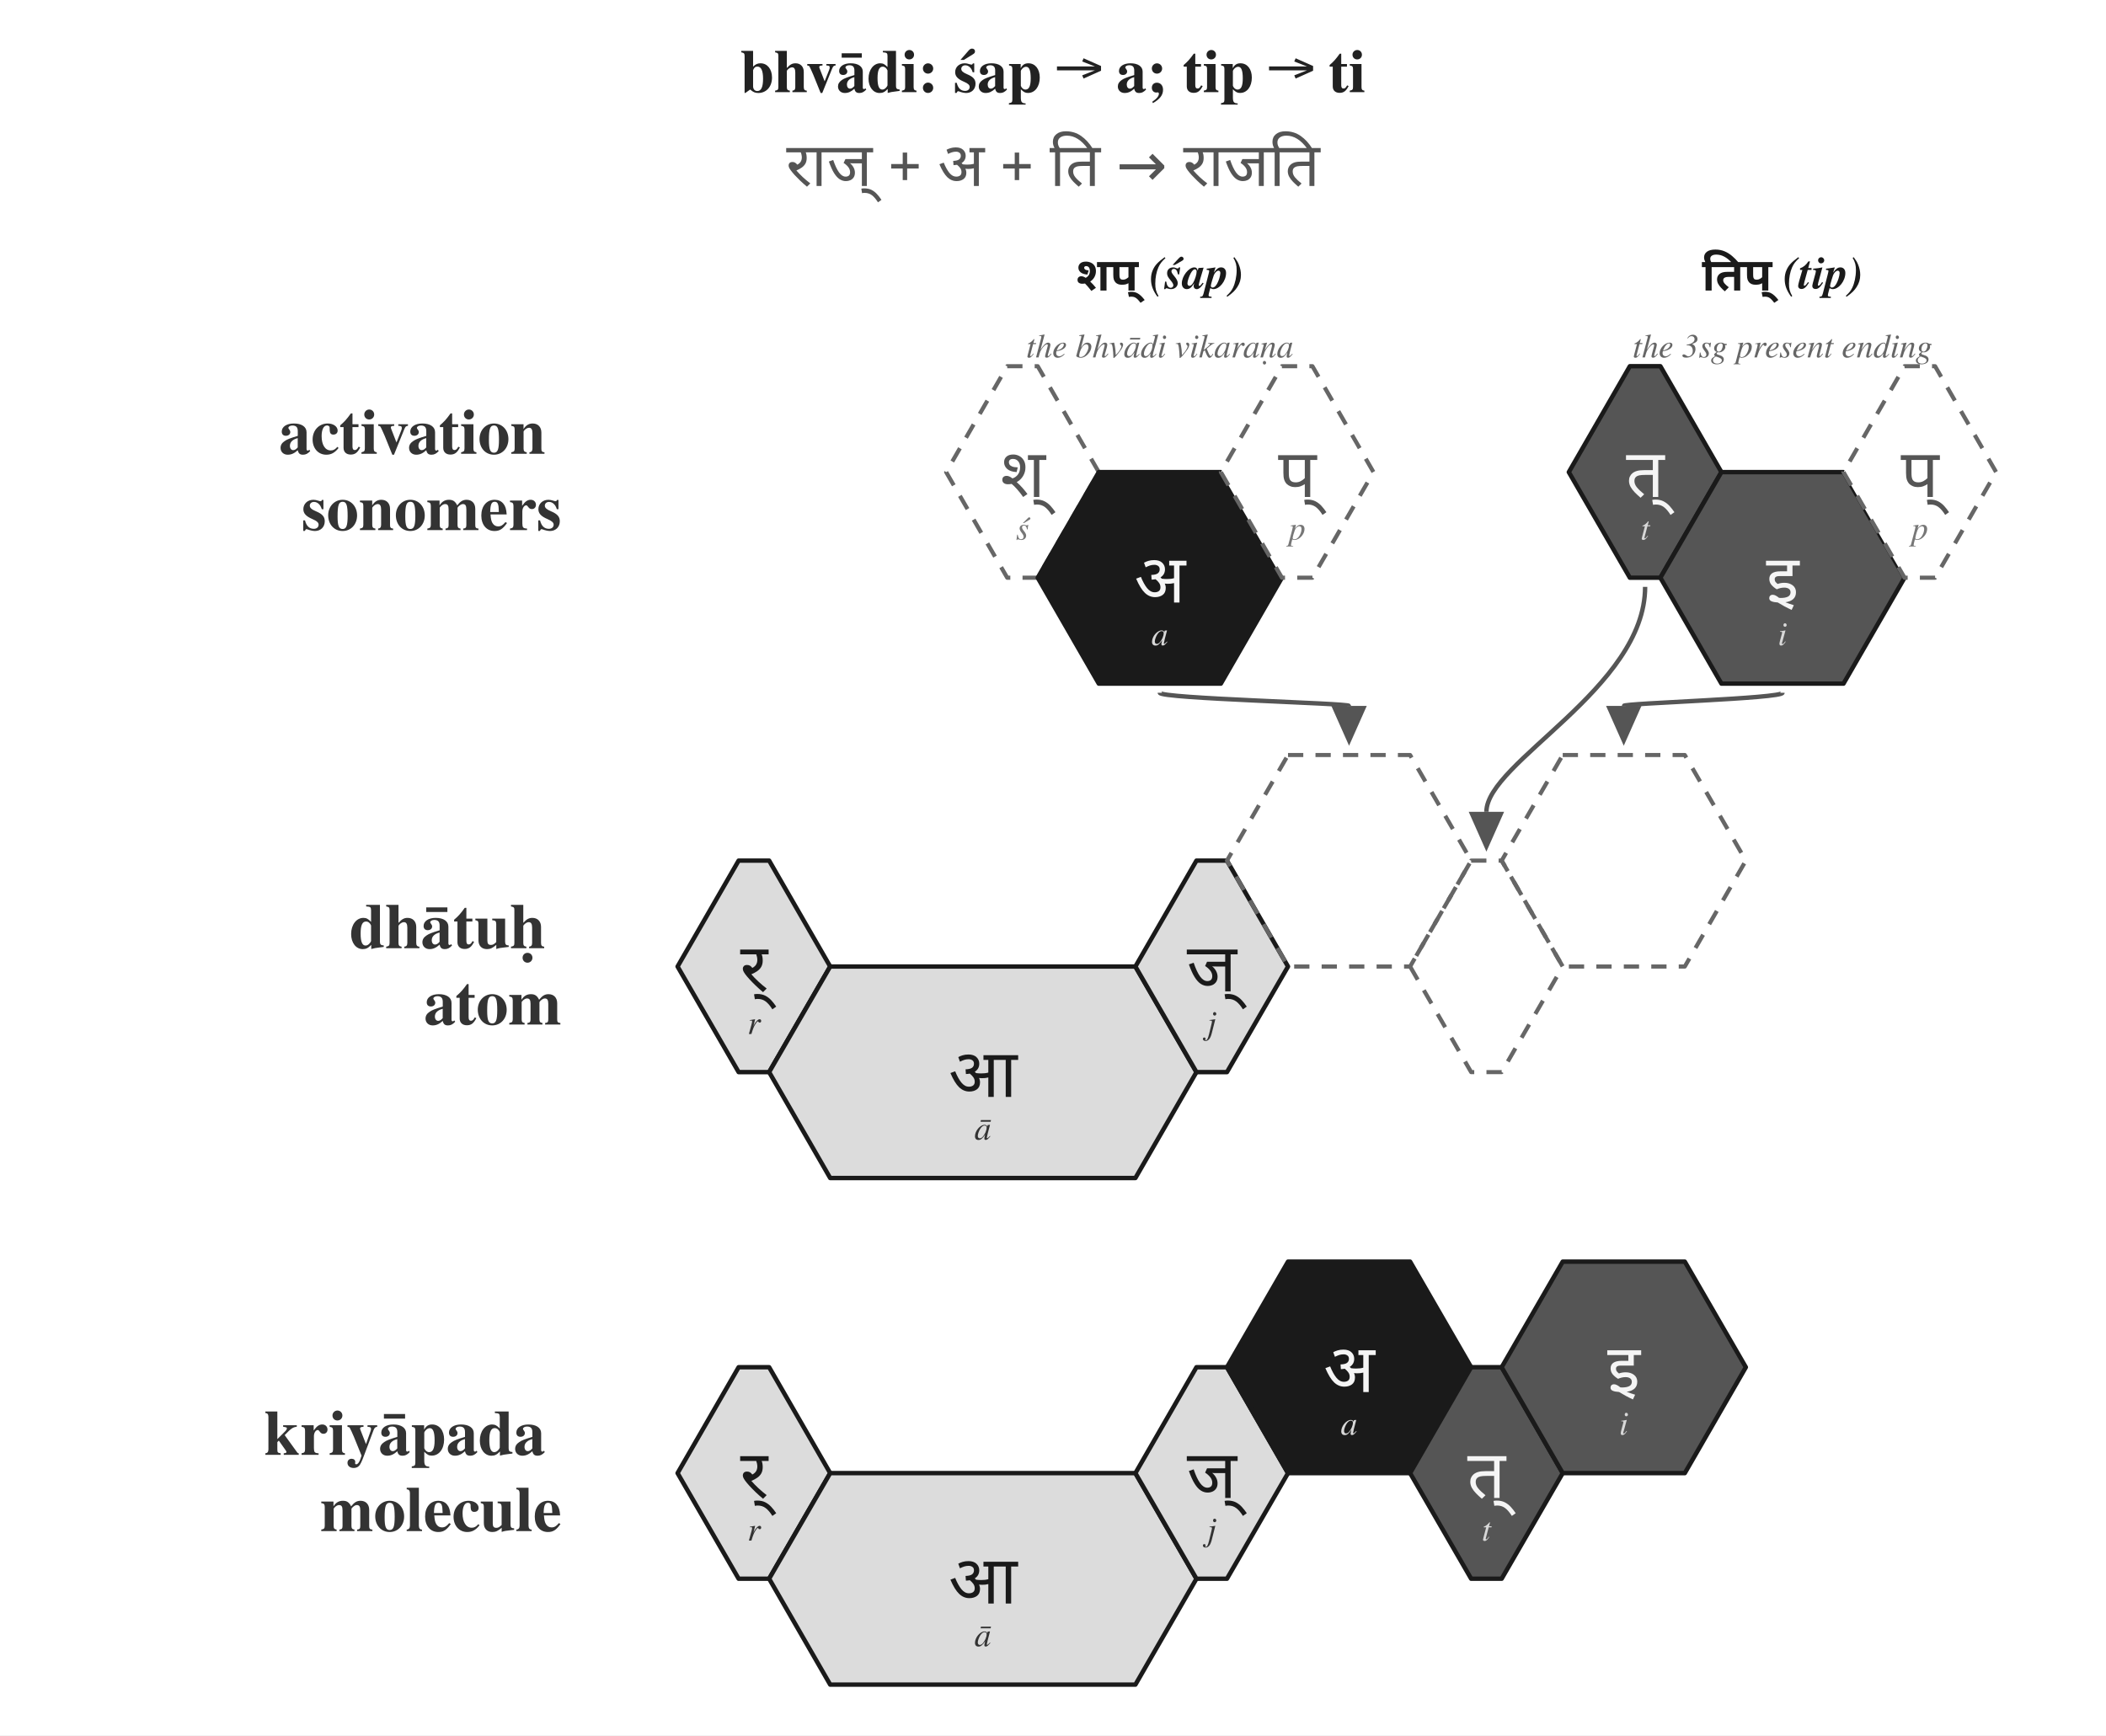
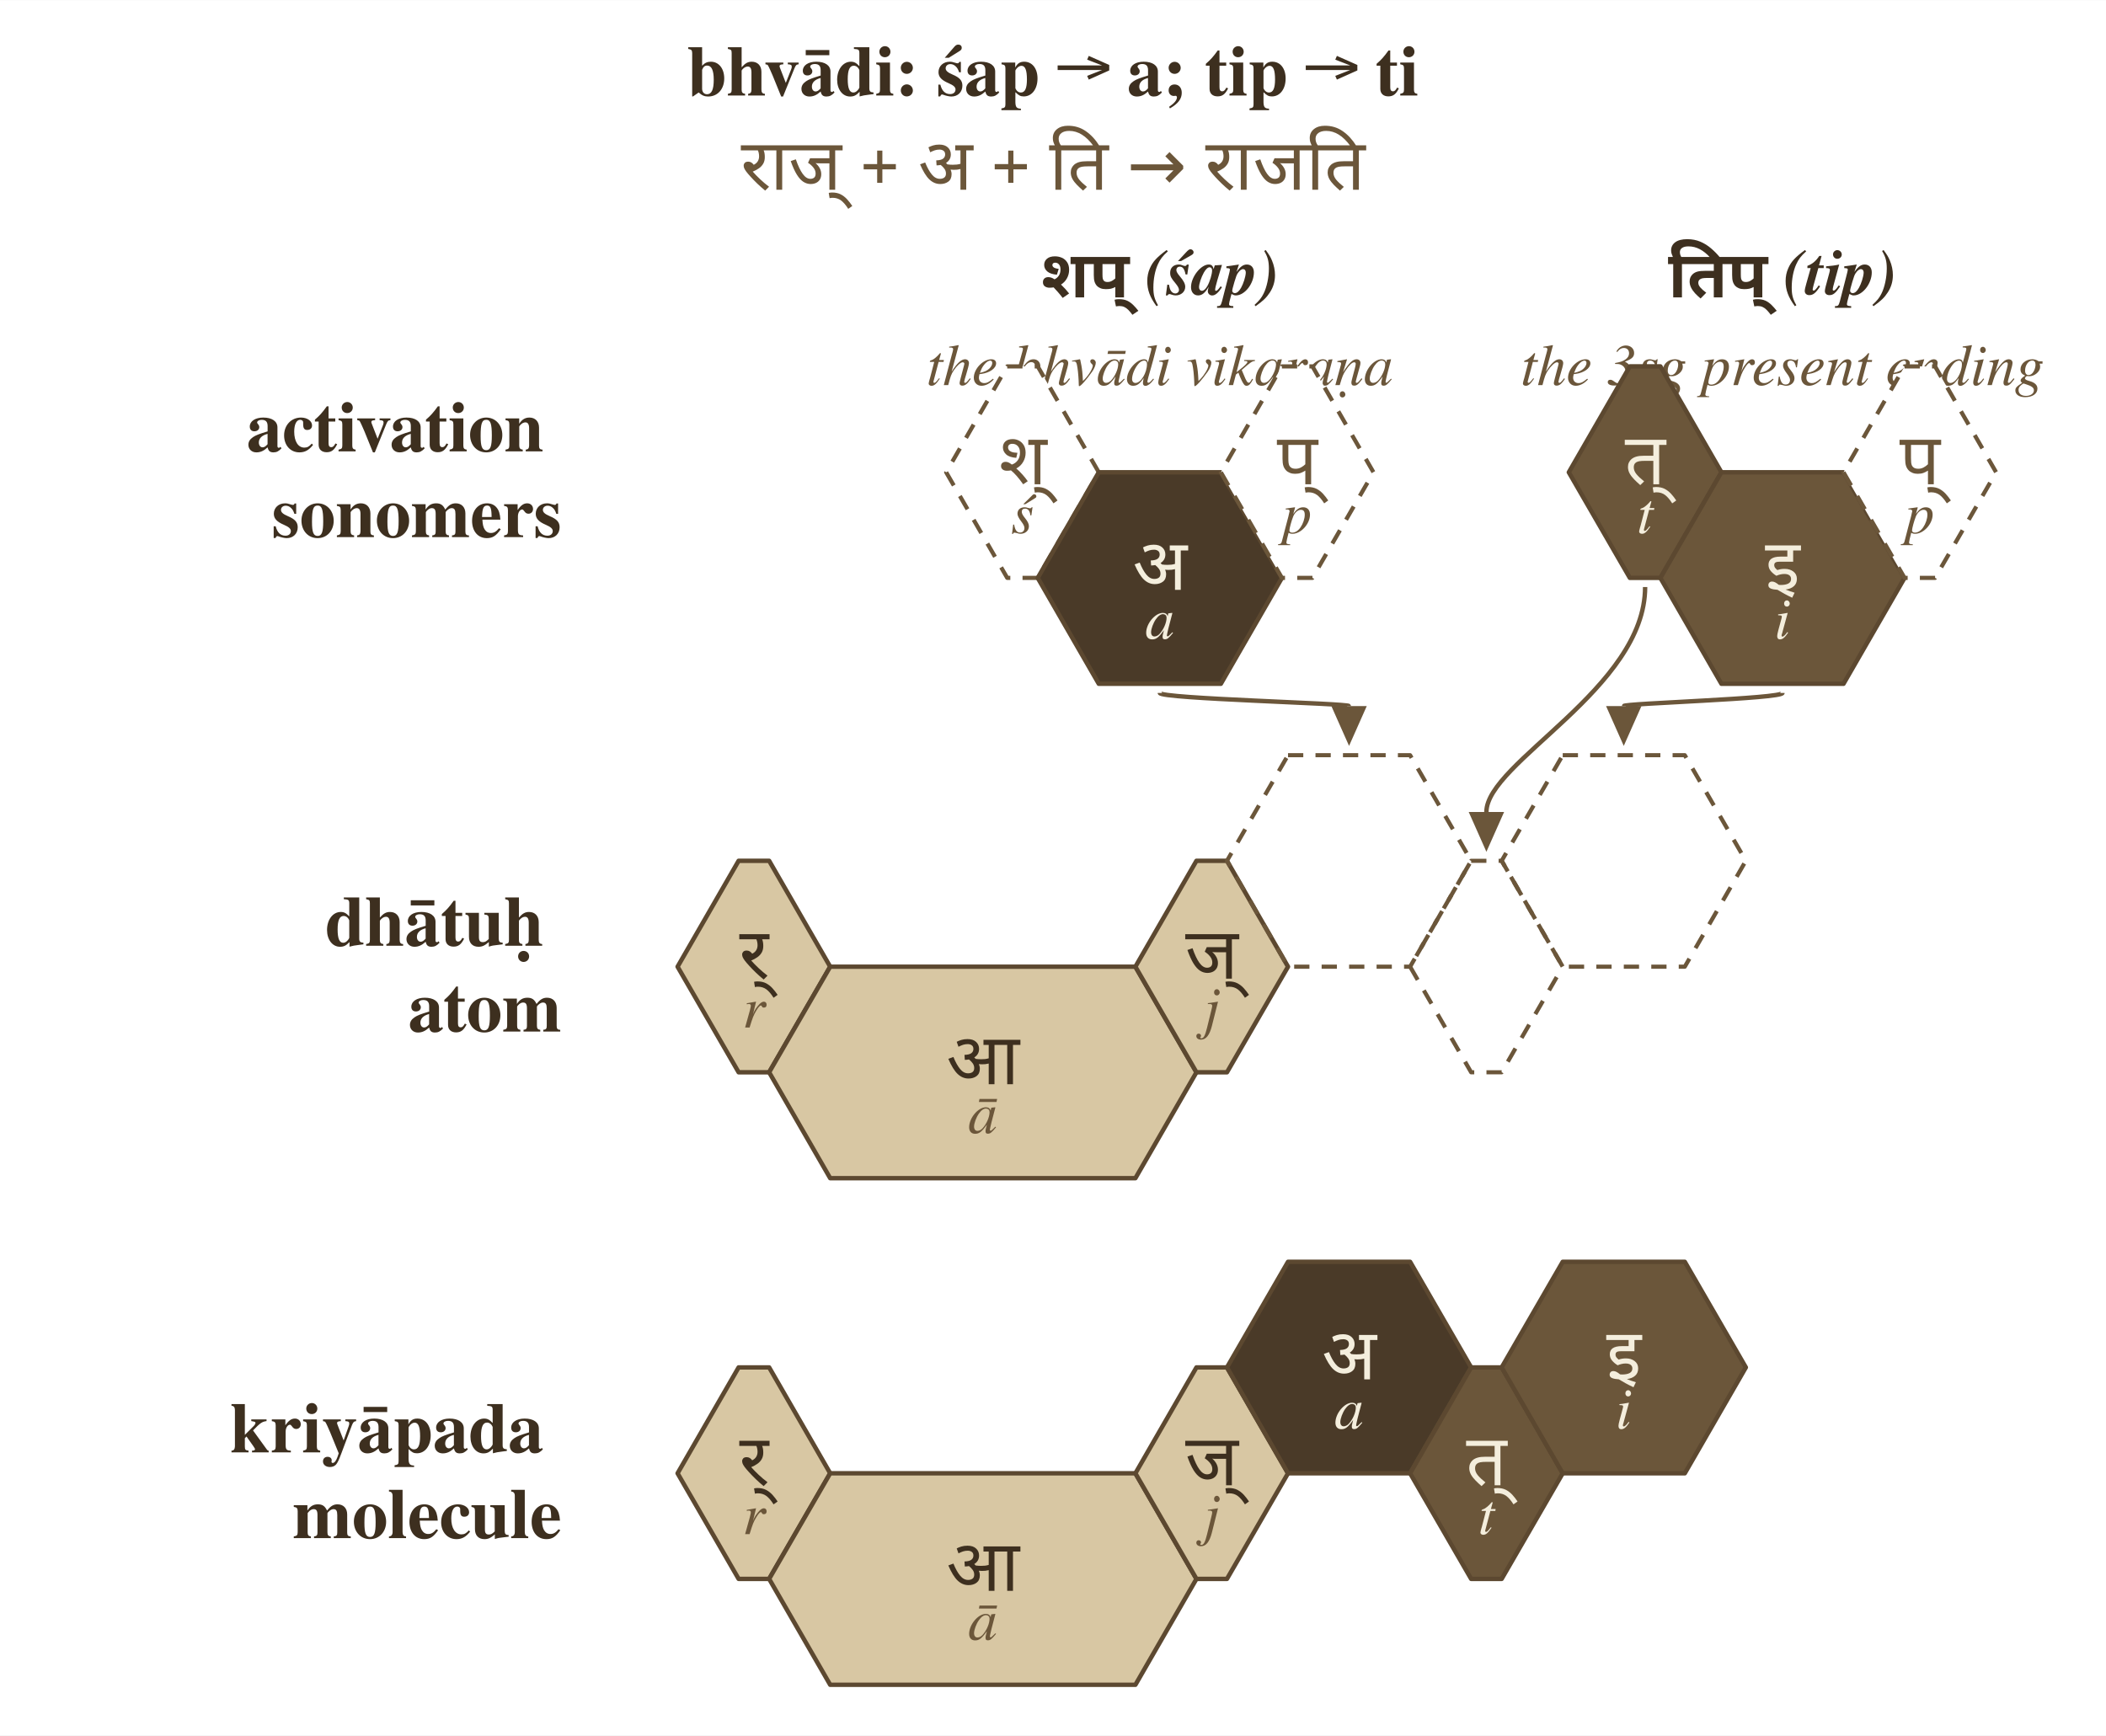
- <svg xmlns="http://www.w3.org/2000/svg" viewBox="0 0 690.0 568.6" width="690.0" height="568.6">
-   <rect x="0" y="0" width="690.0" height="568.6" fill="white" />
+ <svg xmlns="http://www.w3.org/2000/svg" viewBox="0 0 690.0 568.6" width="4.5in" height="3.709in">
+   <rect x="0" y="0" width="690.0" height="568.6" fill="#ffffff" />
  <defs>
    <marker id="arrowhead" markerWidth="10" markerHeight="8" refX="0" refY="4" orient="auto" markerUnits="strokeWidth">
-       <polygon points="0,0 9,4 0,8" fill="#555555" />
+       <polygon points="0,0 9,4 0,8" fill="#6b563a" />
    </marker>
  </defs>
-   <text x="345.0" y="24.0" font-family="Charter, Georgia, Times, serif" font-size="20" font-weight="700" text-anchor="middle" dominant-baseline="middle" fill="#222222">bhvādi: śap → a; tip → ti</text>
-   <text x="345.0" y="54.0" font-family="Noto Sans Devanagari, Kohinoor Devanagari, Devanagari MT, Arial Unicode MS, sans-serif" font-size="20" font-weight="500" text-anchor="middle" dominant-baseline="middle" fill="#555555">राज् + अ + ति → राजति</text>
-   <text x="184.0" y="154.7" font-family="Charter, Georgia, Times, serif" font-size="21" font-weight="700" text-anchor="end" dominant-baseline="middle" fill="#333333">
-     <tspan x="184.0" y="142.2">activation</tspan>
-     <tspan x="184.0" y="167.2">sonomers</tspan>
+   <text x="345.0" y="24.0" font-family="Charter, Georgia, Times, serif" font-size="23.4" font-weight="700" text-anchor="middle" dominant-baseline="middle" fill="#3d2f1f">bhvādi: śap → a; tip → ti</text>
+   <text x="345.0" y="54.0" font-family="Noto Sans Devanagari, Mangal, Devanagari Sangam MN, sans-serif" font-size="23.4" font-weight="500" text-anchor="middle" dominant-baseline="middle" fill="#6b563a">राज् + अ + ति → राजति</text>
+   <text x="184.0" y="154.7" font-family="Charter, Georgia, Times, serif" font-size="23.4" font-weight="700" text-anchor="end" dominant-baseline="middle" fill="#3d2f1f">
+     <tspan x="184.0" y="140.6">activation</tspan>
+     <tspan x="184.0" y="168.7">sonomers</tspan>
  </text>
-   <text x="184.0" y="316.7" font-family="Charter, Georgia, Times, serif" font-size="21" font-weight="700" text-anchor="end" dominant-baseline="middle" fill="#333333">
-     <tspan x="184.0" y="304.2">dhātuḥ</tspan>
-     <tspan x="184.0" y="329.2">atom</tspan>
+   <text x="184.0" y="316.7" font-family="Charter, Georgia, Times, serif" font-size="23.4" font-weight="700" text-anchor="end" dominant-baseline="middle" fill="#3d2f1f">
+     <tspan x="184.0" y="302.6">dhātuḥ</tspan>
+     <tspan x="184.0" y="330.7">atom</tspan>
  </text>
-   <text x="184.0" y="482.7" font-family="Charter, Georgia, Times, serif" font-size="21" font-weight="700" text-anchor="end" dominant-baseline="middle" fill="#333333">
-     <tspan x="184.0" y="470.2">kriyāpada</tspan>
-     <tspan x="184.0" y="495.2">molecule</tspan>
+   <text x="184.0" y="482.7" font-family="Charter, Georgia, Times, serif" font-size="23.4" font-weight="700" text-anchor="end" dominant-baseline="middle" fill="#3d2f1f">
+     <tspan x="184.0" y="468.6">kriyāpada</tspan>
+     <tspan x="184.0" y="496.7">molecule</tspan>
  </text>
-   <text x="380.0" y="90.0" font-family="Charter, Georgia, Times, serif" font-size="15" font-weight="700" text-anchor="middle" dominant-baseline="middle" fill="#1a1a1a">
-     <tspan font-family="Noto Sans Devanagari, Kohinoor Devanagari, Devanagari MT, Arial Unicode MS, sans-serif">शप्</tspan>
+   <text x="380.0" y="90.0" font-family="Charter, Georgia, Times, serif" font-size="21.3" font-weight="700" text-anchor="middle" dominant-baseline="middle" fill="#3d2f1f">
+     <tspan font-family="Noto Sans Devanagari, Mangal, Devanagari Sangam MN, sans-serif">शप्</tspan>
    <tspan font-style="italic">(śap)</tspan>
  </text>
-   <text x="380.0" y="114.0" font-family="Charter, Georgia, Times, serif" font-size="11" font-style="italic" text-anchor="middle" dominant-baseline="middle" fill="#666666">the bhvādi vikaraṇa</text>
-   <polygon points="330.0,120.0 340.0,120.0 360.0,154.7 340.0,189.3 330.0,189.3 310.0,154.7" fill="white" stroke="#666666" stroke-width="1.35" stroke-dasharray="5 4" stroke-linejoin="round" />
-   <text x="335.0" y="155.2" font-family="Noto Sans Devanagari, Kohinoor Devanagari, Devanagari MT, Arial Unicode MS, sans-serif" font-size="22" font-weight="500" text-anchor="middle" dominant-baseline="middle" fill="#555555">श्</text>
-   <text x="335.0" y="173.7" font-family="Charter, Georgia, Times, serif" font-size="11" font-style="italic" text-anchor="middle" dominant-baseline="middle" fill="#777777">ś</text>
-   <polygon points="360.0,154.7 400.0,154.7 420.0,189.3 400.0,224.0 360.0,224.0 340.0,189.3" fill="#1a1a1a" stroke="#1a1a1a" stroke-width="1.45" stroke-linejoin="round" />
-   <text x="380.0" y="189.8" font-family="Noto Sans Devanagari, Kohinoor Devanagari, Devanagari MT, Arial Unicode MS, sans-serif" font-size="22" font-weight="500" text-anchor="middle" dominant-baseline="middle" fill="#f5f5f5">अ</text>
-   <text x="380.0" y="208.3" font-family="Charter, Georgia, Times, serif" font-size="11" font-style="italic" text-anchor="middle" dominant-baseline="middle" fill="#d8d8d8">a</text>
-   <polygon points="420.0,120.0 430.0,120.0 450.0,154.7 430.0,189.3 420.0,189.3 400.0,154.7" fill="white" stroke="#666666" stroke-width="1.35" stroke-dasharray="5 4" stroke-linejoin="round" />
-   <text x="425.0" y="155.2" font-family="Noto Sans Devanagari, Kohinoor Devanagari, Devanagari MT, Arial Unicode MS, sans-serif" font-size="22" font-weight="500" text-anchor="middle" dominant-baseline="middle" fill="#555555">प्</text>
-   <text x="425.0" y="173.7" font-family="Charter, Georgia, Times, serif" font-size="11" font-style="italic" text-anchor="middle" dominant-baseline="middle" fill="#777777">p</text>
-   <text x="584.0" y="90.0" font-family="Charter, Georgia, Times, serif" font-size="15" font-weight="700" text-anchor="middle" dominant-baseline="middle" fill="#1a1a1a">
-     <tspan font-family="Noto Sans Devanagari, Kohinoor Devanagari, Devanagari MT, Arial Unicode MS, sans-serif">तिप्</tspan>
+   <text x="380.0" y="120.7" font-family="Charter, Georgia, Times, serif" font-size="19.2" font-style="italic" text-anchor="middle" dominant-baseline="middle" fill="#6b563a">the bhvādi vikaraṇa</text>
+   <polygon points="330.0,120.0 340.0,120.0 360.0,154.7 340.0,189.3 330.0,189.3 310.0,154.7" fill="#ffffff" stroke="#6b563a" stroke-width="1.35" stroke-dasharray="5 4" stroke-linejoin="round" />
+   <text x="335.0" y="150.5" font-family="Noto Sans Devanagari, Mangal, Devanagari Sangam MN, sans-serif" font-size="23.4" font-weight="500" text-anchor="middle" dominant-baseline="middle" fill="#6b563a">श्</text>
+   <text x="335.0" y="169.2" font-family="Charter, Georgia, Times, serif" font-size="19.2" font-style="italic" text-anchor="middle" dominant-baseline="middle" fill="#6b563a">ś</text>
+   <polygon points="360.0,154.7 400.0,154.7 420.0,189.3 400.0,224.0 360.0,224.0 340.0,189.3" fill="#4a3a28" stroke="#5c4830" stroke-width="1.45" stroke-linejoin="round" />
+   <text x="380.0" y="185.1" font-family="Noto Sans Devanagari, Mangal, Devanagari Sangam MN, sans-serif" font-size="23.4" font-weight="500" text-anchor="middle" dominant-baseline="middle" fill="#f4eedd">अ</text>
+   <text x="380.0" y="203.8" font-family="Charter, Georgia, Times, serif" font-size="19.2" font-style="italic" text-anchor="middle" dominant-baseline="middle" fill="#f4eedd">a</text>
+   <polygon points="420.0,120.0 430.0,120.0 450.0,154.7 430.0,189.3 420.0,189.3 400.0,154.7" fill="#ffffff" stroke="#6b563a" stroke-width="1.35" stroke-dasharray="5 4" stroke-linejoin="round" />
+   <text x="425.0" y="150.5" font-family="Noto Sans Devanagari, Mangal, Devanagari Sangam MN, sans-serif" font-size="23.4" font-weight="500" text-anchor="middle" dominant-baseline="middle" fill="#6b563a">प्</text>
+   <text x="425.0" y="169.2" font-family="Charter, Georgia, Times, serif" font-size="19.2" font-style="italic" text-anchor="middle" dominant-baseline="middle" fill="#6b563a">p</text>
+   <text x="584.0" y="90.0" font-family="Charter, Georgia, Times, serif" font-size="21.3" font-weight="700" text-anchor="middle" dominant-baseline="middle" fill="#3d2f1f">
+     <tspan font-family="Noto Sans Devanagari, Mangal, Devanagari Sangam MN, sans-serif">तिप्</tspan>
    <tspan font-style="italic">(tip)</tspan>
  </text>
-   <text x="584.0" y="114.0" font-family="Charter, Georgia, Times, serif" font-size="11" font-style="italic" text-anchor="middle" dominant-baseline="middle" fill="#666666">the 3sg present ending</text>
-   <polygon points="534.0,120.0 544.0,120.0 564.0,154.7 544.0,189.3 534.0,189.3 514.0,154.7" fill="#555555" stroke="#1a1a1a" stroke-width="1.45" stroke-linejoin="round" />
-   <text x="539.0" y="155.2" font-family="Noto Sans Devanagari, Kohinoor Devanagari, Devanagari MT, Arial Unicode MS, sans-serif" font-size="22" font-weight="500" text-anchor="middle" dominant-baseline="middle" fill="#f5f5f5">त्</text>
-   <text x="539.0" y="173.7" font-family="Charter, Georgia, Times, serif" font-size="11" font-style="italic" text-anchor="middle" dominant-baseline="middle" fill="#d8d8d8">t</text>
-   <polygon points="564.0,154.7 604.0,154.7 624.0,189.3 604.0,224.0 564.0,224.0 544.0,189.3" fill="#555555" stroke="#1a1a1a" stroke-width="1.45" stroke-linejoin="round" />
-   <text x="584.0" y="189.8" font-family="Noto Sans Devanagari, Kohinoor Devanagari, Devanagari MT, Arial Unicode MS, sans-serif" font-size="22" font-weight="500" text-anchor="middle" dominant-baseline="middle" fill="#f5f5f5">इ</text>
-   <text x="584.0" y="208.3" font-family="Charter, Georgia, Times, serif" font-size="11" font-style="italic" text-anchor="middle" dominant-baseline="middle" fill="#d8d8d8">i</text>
-   <polygon points="624.0,120.0 634.0,120.0 654.0,154.7 634.0,189.3 624.0,189.3 604.0,154.7" fill="white" stroke="#666666" stroke-width="1.35" stroke-dasharray="5 4" stroke-linejoin="round" />
-   <text x="629.0" y="155.2" font-family="Noto Sans Devanagari, Kohinoor Devanagari, Devanagari MT, Arial Unicode MS, sans-serif" font-size="22" font-weight="500" text-anchor="middle" dominant-baseline="middle" fill="#555555">प्</text>
-   <text x="629.0" y="173.7" font-family="Charter, Georgia, Times, serif" font-size="11" font-style="italic" text-anchor="middle" dominant-baseline="middle" fill="#777777">p</text>
-   <polygon points="242.0,282.0 252.0,282.0 272.0,316.7 252.0,351.3 242.0,351.3 222.0,316.7" fill="#dcdcdc" stroke="#1a1a1a" stroke-width="1.45" stroke-linejoin="round" />
-   <text x="247.0" y="317.2" font-family="Noto Sans Devanagari, Kohinoor Devanagari, Devanagari MT, Arial Unicode MS, sans-serif" font-size="22" font-weight="500" text-anchor="middle" dominant-baseline="middle" fill="#1a1a1a">र्</text>
-   <text x="247.0" y="335.7" font-family="Charter, Georgia, Times, serif" font-size="11" font-style="italic" text-anchor="middle" dominant-baseline="middle" fill="#333333">r</text>
-   <polygon points="272.0,316.7 372.0,316.7 392.0,351.3 372.0,386.0 272.0,386.0 252.0,351.3" fill="#dcdcdc" stroke="#1a1a1a" stroke-width="1.45" stroke-linejoin="round" />
-   <text x="322.0" y="351.8" font-family="Noto Sans Devanagari, Kohinoor Devanagari, Devanagari MT, Arial Unicode MS, sans-serif" font-size="22" font-weight="500" text-anchor="middle" dominant-baseline="middle" fill="#1a1a1a">आ</text>
-   <text x="322.0" y="370.3" font-family="Charter, Georgia, Times, serif" font-size="11" font-style="italic" text-anchor="middle" dominant-baseline="middle" fill="#333333">ā</text>
-   <polygon points="392.0,282.0 402.0,282.0 422.0,316.7 402.0,351.3 392.0,351.3 372.0,316.7" fill="#dcdcdc" stroke="#1a1a1a" stroke-width="1.45" stroke-linejoin="round" />
-   <text x="397.0" y="317.2" font-family="Noto Sans Devanagari, Kohinoor Devanagari, Devanagari MT, Arial Unicode MS, sans-serif" font-size="22" font-weight="500" text-anchor="middle" dominant-baseline="middle" fill="#1a1a1a">ज्</text>
-   <text x="397.0" y="335.7" font-family="Charter, Georgia, Times, serif" font-size="11" font-style="italic" text-anchor="middle" dominant-baseline="middle" fill="#333333">j</text>
-   <polygon points="422.0,247.4 462.0,247.4 482.0,282.0 462.0,316.7 422.0,316.7 402.0,282.0" fill="none" stroke="#666666" stroke-width="1.35" stroke-dasharray="5 4" stroke-linejoin="round" />
-   <polygon points="482.0,282.0 492.0,282.0 512.0,316.7 492.0,351.3 482.0,351.3 462.0,316.7" fill="none" stroke="#666666" stroke-width="1.35" stroke-dasharray="5 4" stroke-linejoin="round" />
-   <polygon points="512.0,247.4 552.0,247.4 572.0,282.0 552.0,316.7 512.0,316.7 492.0,282.0" fill="none" stroke="#666666" stroke-width="1.35" stroke-dasharray="5 4" stroke-linejoin="round" />
-   <path d="M 380.0,227.0 C 380.0,228.9 442.0,230.4 442.0,231.3" fill="none" stroke="#555555" stroke-width="1.45" marker-end="url(#arrowhead)" />
-   <path d="M 539.0,192.3 C 539.0,225.5 487.0,249.8 487.0,266.0" fill="none" stroke="#555555" stroke-width="1.45" marker-end="url(#arrowhead)" />
-   <path d="M 584.0,227.0 C 584.0,228.9 532.0,230.4 532.0,231.3" fill="none" stroke="#555555" stroke-width="1.45" marker-end="url(#arrowhead)" />
-   <polygon points="242.0,448.0 252.0,448.0 272.0,482.7 252.0,517.3 242.0,517.3 222.0,482.7" fill="#dcdcdc" stroke="#1a1a1a" stroke-width="1.45" stroke-linejoin="round" />
-   <text x="247.0" y="483.2" font-family="Noto Sans Devanagari, Kohinoor Devanagari, Devanagari MT, Arial Unicode MS, sans-serif" font-size="22" font-weight="500" text-anchor="middle" dominant-baseline="middle" fill="#1a1a1a">र्</text>
-   <text x="247.0" y="501.7" font-family="Charter, Georgia, Times, serif" font-size="11" font-style="italic" text-anchor="middle" dominant-baseline="middle" fill="#333333">r</text>
-   <polygon points="272.0,482.7 372.0,482.7 392.0,517.3 372.0,552.0 272.0,552.0 252.0,517.3" fill="#dcdcdc" stroke="#1a1a1a" stroke-width="1.45" stroke-linejoin="round" />
-   <text x="322.0" y="517.8" font-family="Noto Sans Devanagari, Kohinoor Devanagari, Devanagari MT, Arial Unicode MS, sans-serif" font-size="22" font-weight="500" text-anchor="middle" dominant-baseline="middle" fill="#1a1a1a">आ</text>
-   <text x="322.0" y="536.3" font-family="Charter, Georgia, Times, serif" font-size="11" font-style="italic" text-anchor="middle" dominant-baseline="middle" fill="#333333">ā</text>
-   <polygon points="392.0,448.0 402.0,448.0 422.0,482.7 402.0,517.3 392.0,517.3 372.0,482.7" fill="#dcdcdc" stroke="#1a1a1a" stroke-width="1.45" stroke-linejoin="round" />
-   <text x="397.0" y="483.2" font-family="Noto Sans Devanagari, Kohinoor Devanagari, Devanagari MT, Arial Unicode MS, sans-serif" font-size="22" font-weight="500" text-anchor="middle" dominant-baseline="middle" fill="#1a1a1a">ज्</text>
-   <text x="397.0" y="501.7" font-family="Charter, Georgia, Times, serif" font-size="11" font-style="italic" text-anchor="middle" dominant-baseline="middle" fill="#333333">j</text>
-   <polygon points="422.0,413.4 462.0,413.4 482.0,448.0 462.0,482.7 422.0,482.7 402.0,448.0" fill="#1a1a1a" stroke="#1a1a1a" stroke-width="1.45" stroke-linejoin="round" />
-   <text x="442.0" y="448.5" font-family="Noto Sans Devanagari, Kohinoor Devanagari, Devanagari MT, Arial Unicode MS, sans-serif" font-size="22" font-weight="500" text-anchor="middle" dominant-baseline="middle" fill="#f5f5f5">अ</text>
-   <text x="442.0" y="467.0" font-family="Charter, Georgia, Times, serif" font-size="11" font-style="italic" text-anchor="middle" dominant-baseline="middle" fill="#d8d8d8">a</text>
-   <polygon points="482.0,448.0 492.0,448.0 512.0,482.7 492.0,517.3 482.0,517.3 462.0,482.7" fill="#555555" stroke="#1a1a1a" stroke-width="1.45" stroke-linejoin="round" />
-   <text x="487.0" y="483.2" font-family="Noto Sans Devanagari, Kohinoor Devanagari, Devanagari MT, Arial Unicode MS, sans-serif" font-size="22" font-weight="500" text-anchor="middle" dominant-baseline="middle" fill="#f5f5f5">त्</text>
-   <text x="487.0" y="501.7" font-family="Charter, Georgia, Times, serif" font-size="11" font-style="italic" text-anchor="middle" dominant-baseline="middle" fill="#d8d8d8">t</text>
-   <polygon points="512.0,413.4 552.0,413.4 572.0,448.0 552.0,482.7 512.0,482.7 492.0,448.0" fill="#555555" stroke="#1a1a1a" stroke-width="1.45" stroke-linejoin="round" />
-   <text x="532.0" y="448.5" font-family="Noto Sans Devanagari, Kohinoor Devanagari, Devanagari MT, Arial Unicode MS, sans-serif" font-size="22" font-weight="500" text-anchor="middle" dominant-baseline="middle" fill="#f5f5f5">इ</text>
-   <text x="532.0" y="467.0" font-family="Charter, Georgia, Times, serif" font-size="11" font-style="italic" text-anchor="middle" dominant-baseline="middle" fill="#d8d8d8">i</text>
+   <text x="584.0" y="120.7" font-family="Charter, Georgia, Times, serif" font-size="19.2" font-style="italic" text-anchor="middle" dominant-baseline="middle" fill="#6b563a">the 3sg present ending</text>
+   <polygon points="534.0,120.0 544.0,120.0 564.0,154.7 544.0,189.3 534.0,189.3 514.0,154.7" fill="#6b563a" stroke="#5c4830" stroke-width="1.45" stroke-linejoin="round" />
+   <text x="539.0" y="150.5" font-family="Noto Sans Devanagari, Mangal, Devanagari Sangam MN, sans-serif" font-size="23.4" font-weight="500" text-anchor="middle" dominant-baseline="middle" fill="#f4eedd">त्</text>
+   <text x="539.0" y="169.2" font-family="Charter, Georgia, Times, serif" font-size="19.2" font-style="italic" text-anchor="middle" dominant-baseline="middle" fill="#f4eedd">t</text>
+   <polygon points="564.0,154.7 604.0,154.7 624.0,189.3 604.0,224.0 564.0,224.0 544.0,189.3" fill="#6b563a" stroke="#5c4830" stroke-width="1.45" stroke-linejoin="round" />
+   <text x="584.0" y="185.1" font-family="Noto Sans Devanagari, Mangal, Devanagari Sangam MN, sans-serif" font-size="23.4" font-weight="500" text-anchor="middle" dominant-baseline="middle" fill="#f4eedd">इ</text>
+   <text x="584.0" y="203.8" font-family="Charter, Georgia, Times, serif" font-size="19.2" font-style="italic" text-anchor="middle" dominant-baseline="middle" fill="#f4eedd">i</text>
+   <polygon points="624.0,120.0 634.0,120.0 654.0,154.7 634.0,189.3 624.0,189.3 604.0,154.7" fill="#ffffff" stroke="#6b563a" stroke-width="1.35" stroke-dasharray="5 4" stroke-linejoin="round" />
+   <text x="629.0" y="150.5" font-family="Noto Sans Devanagari, Mangal, Devanagari Sangam MN, sans-serif" font-size="23.4" font-weight="500" text-anchor="middle" dominant-baseline="middle" fill="#6b563a">प्</text>
+   <text x="629.0" y="169.2" font-family="Charter, Georgia, Times, serif" font-size="19.2" font-style="italic" text-anchor="middle" dominant-baseline="middle" fill="#6b563a">p</text>
+   <polygon points="242.0,282.0 252.0,282.0 272.0,316.7 252.0,351.3 242.0,351.3 222.0,316.7" fill="#d8c7a3" stroke="#5c4830" stroke-width="1.45" stroke-linejoin="round" />
+   <text x="247.0" y="312.5" font-family="Noto Sans Devanagari, Mangal, Devanagari Sangam MN, sans-serif" font-size="23.4" font-weight="500" text-anchor="middle" dominant-baseline="middle" fill="#3d2f1f">र्</text>
+   <text x="247.0" y="331.2" font-family="Charter, Georgia, Times, serif" font-size="19.2" font-style="italic" text-anchor="middle" dominant-baseline="middle" fill="#6b563a">r</text>
+   <polygon points="272.0,316.7 372.0,316.7 392.0,351.3 372.0,386.0 272.0,386.0 252.0,351.3" fill="#d8c7a3" stroke="#5c4830" stroke-width="1.45" stroke-linejoin="round" />
+   <text x="322.0" y="347.1" font-family="Noto Sans Devanagari, Mangal, Devanagari Sangam MN, sans-serif" font-size="23.4" font-weight="500" text-anchor="middle" dominant-baseline="middle" fill="#3d2f1f">आ</text>
+   <text x="322.0" y="365.8" font-family="Charter, Georgia, Times, serif" font-size="19.2" font-style="italic" text-anchor="middle" dominant-baseline="middle" fill="#6b563a">ā</text>
+   <polygon points="392.0,282.0 402.0,282.0 422.0,316.7 402.0,351.3 392.0,351.3 372.0,316.7" fill="#d8c7a3" stroke="#5c4830" stroke-width="1.45" stroke-linejoin="round" />
+   <text x="397.0" y="312.5" font-family="Noto Sans Devanagari, Mangal, Devanagari Sangam MN, sans-serif" font-size="23.4" font-weight="500" text-anchor="middle" dominant-baseline="middle" fill="#3d2f1f">ज्</text>
+   <text x="397.0" y="331.2" font-family="Charter, Georgia, Times, serif" font-size="19.2" font-style="italic" text-anchor="middle" dominant-baseline="middle" fill="#6b563a">j</text>
+   <polygon points="422.0,247.4 462.0,247.4 482.0,282.0 462.0,316.7 422.0,316.7 402.0,282.0" fill="none" stroke="#6b563a" stroke-width="1.35" stroke-dasharray="5 4" stroke-linejoin="round" />
+   <polygon points="482.0,282.0 492.0,282.0 512.0,316.7 492.0,351.3 482.0,351.3 462.0,316.7" fill="none" stroke="#6b563a" stroke-width="1.35" stroke-dasharray="5 4" stroke-linejoin="round" />
+   <polygon points="512.0,247.4 552.0,247.4 572.0,282.0 552.0,316.7 512.0,316.7 492.0,282.0" fill="none" stroke="#6b563a" stroke-width="1.35" stroke-dasharray="5 4" stroke-linejoin="round" />
+   <path d="M 380.0,227.0 C 380.0,228.9 442.0,230.4 442.0,231.3" fill="none" stroke="#6b563a" stroke-width="1.45" marker-end="url(#arrowhead)" />
+   <path d="M 539.0,192.3 C 539.0,225.5 487.0,249.8 487.0,266.0" fill="none" stroke="#6b563a" stroke-width="1.45" marker-end="url(#arrowhead)" />
+   <path d="M 584.0,227.0 C 584.0,228.9 532.0,230.4 532.0,231.3" fill="none" stroke="#6b563a" stroke-width="1.45" marker-end="url(#arrowhead)" />
+   <polygon points="242.0,448.0 252.0,448.0 272.0,482.7 252.0,517.3 242.0,517.3 222.0,482.7" fill="#d8c7a3" stroke="#5c4830" stroke-width="1.45" stroke-linejoin="round" />
+   <text x="247.0" y="478.5" font-family="Noto Sans Devanagari, Mangal, Devanagari Sangam MN, sans-serif" font-size="23.4" font-weight="500" text-anchor="middle" dominant-baseline="middle" fill="#3d2f1f">र्</text>
+   <text x="247.0" y="497.2" font-family="Charter, Georgia, Times, serif" font-size="19.2" font-style="italic" text-anchor="middle" dominant-baseline="middle" fill="#6b563a">r</text>
+   <polygon points="272.0,482.7 372.0,482.7 392.0,517.3 372.0,552.0 272.0,552.0 252.0,517.3" fill="#d8c7a3" stroke="#5c4830" stroke-width="1.45" stroke-linejoin="round" />
+   <text x="322.0" y="513.1" font-family="Noto Sans Devanagari, Mangal, Devanagari Sangam MN, sans-serif" font-size="23.4" font-weight="500" text-anchor="middle" dominant-baseline="middle" fill="#3d2f1f">आ</text>
+   <text x="322.0" y="531.8" font-family="Charter, Georgia, Times, serif" font-size="19.2" font-style="italic" text-anchor="middle" dominant-baseline="middle" fill="#6b563a">ā</text>
+   <polygon points="392.0,448.0 402.0,448.0 422.0,482.7 402.0,517.3 392.0,517.3 372.0,482.7" fill="#d8c7a3" stroke="#5c4830" stroke-width="1.45" stroke-linejoin="round" />
+   <text x="397.0" y="478.5" font-family="Noto Sans Devanagari, Mangal, Devanagari Sangam MN, sans-serif" font-size="23.4" font-weight="500" text-anchor="middle" dominant-baseline="middle" fill="#3d2f1f">ज्</text>
+   <text x="397.0" y="497.2" font-family="Charter, Georgia, Times, serif" font-size="19.2" font-style="italic" text-anchor="middle" dominant-baseline="middle" fill="#6b563a">j</text>
+   <polygon points="422.0,413.4 462.0,413.4 482.0,448.0 462.0,482.7 422.0,482.7 402.0,448.0" fill="#4a3a28" stroke="#5c4830" stroke-width="1.45" stroke-linejoin="round" />
+   <text x="442.0" y="443.8" font-family="Noto Sans Devanagari, Mangal, Devanagari Sangam MN, sans-serif" font-size="23.4" font-weight="500" text-anchor="middle" dominant-baseline="middle" fill="#f4eedd">अ</text>
+   <text x="442.0" y="462.6" font-family="Charter, Georgia, Times, serif" font-size="19.2" font-style="italic" text-anchor="middle" dominant-baseline="middle" fill="#f4eedd">a</text>
+   <polygon points="482.0,448.0 492.0,448.0 512.0,482.7 492.0,517.3 482.0,517.3 462.0,482.7" fill="#6b563a" stroke="#5c4830" stroke-width="1.45" stroke-linejoin="round" />
+   <text x="487.0" y="478.5" font-family="Noto Sans Devanagari, Mangal, Devanagari Sangam MN, sans-serif" font-size="23.4" font-weight="500" text-anchor="middle" dominant-baseline="middle" fill="#f4eedd">त्</text>
+   <text x="487.0" y="497.2" font-family="Charter, Georgia, Times, serif" font-size="19.2" font-style="italic" text-anchor="middle" dominant-baseline="middle" fill="#f4eedd">t</text>
+   <polygon points="512.0,413.4 552.0,413.4 572.0,448.0 552.0,482.7 512.0,482.7 492.0,448.0" fill="#6b563a" stroke="#5c4830" stroke-width="1.45" stroke-linejoin="round" />
+   <text x="532.0" y="443.8" font-family="Noto Sans Devanagari, Mangal, Devanagari Sangam MN, sans-serif" font-size="23.4" font-weight="500" text-anchor="middle" dominant-baseline="middle" fill="#f4eedd">इ</text>
+   <text x="532.0" y="462.6" font-family="Charter, Georgia, Times, serif" font-size="19.2" font-style="italic" text-anchor="middle" dominant-baseline="middle" fill="#f4eedd">i</text>
</svg>
